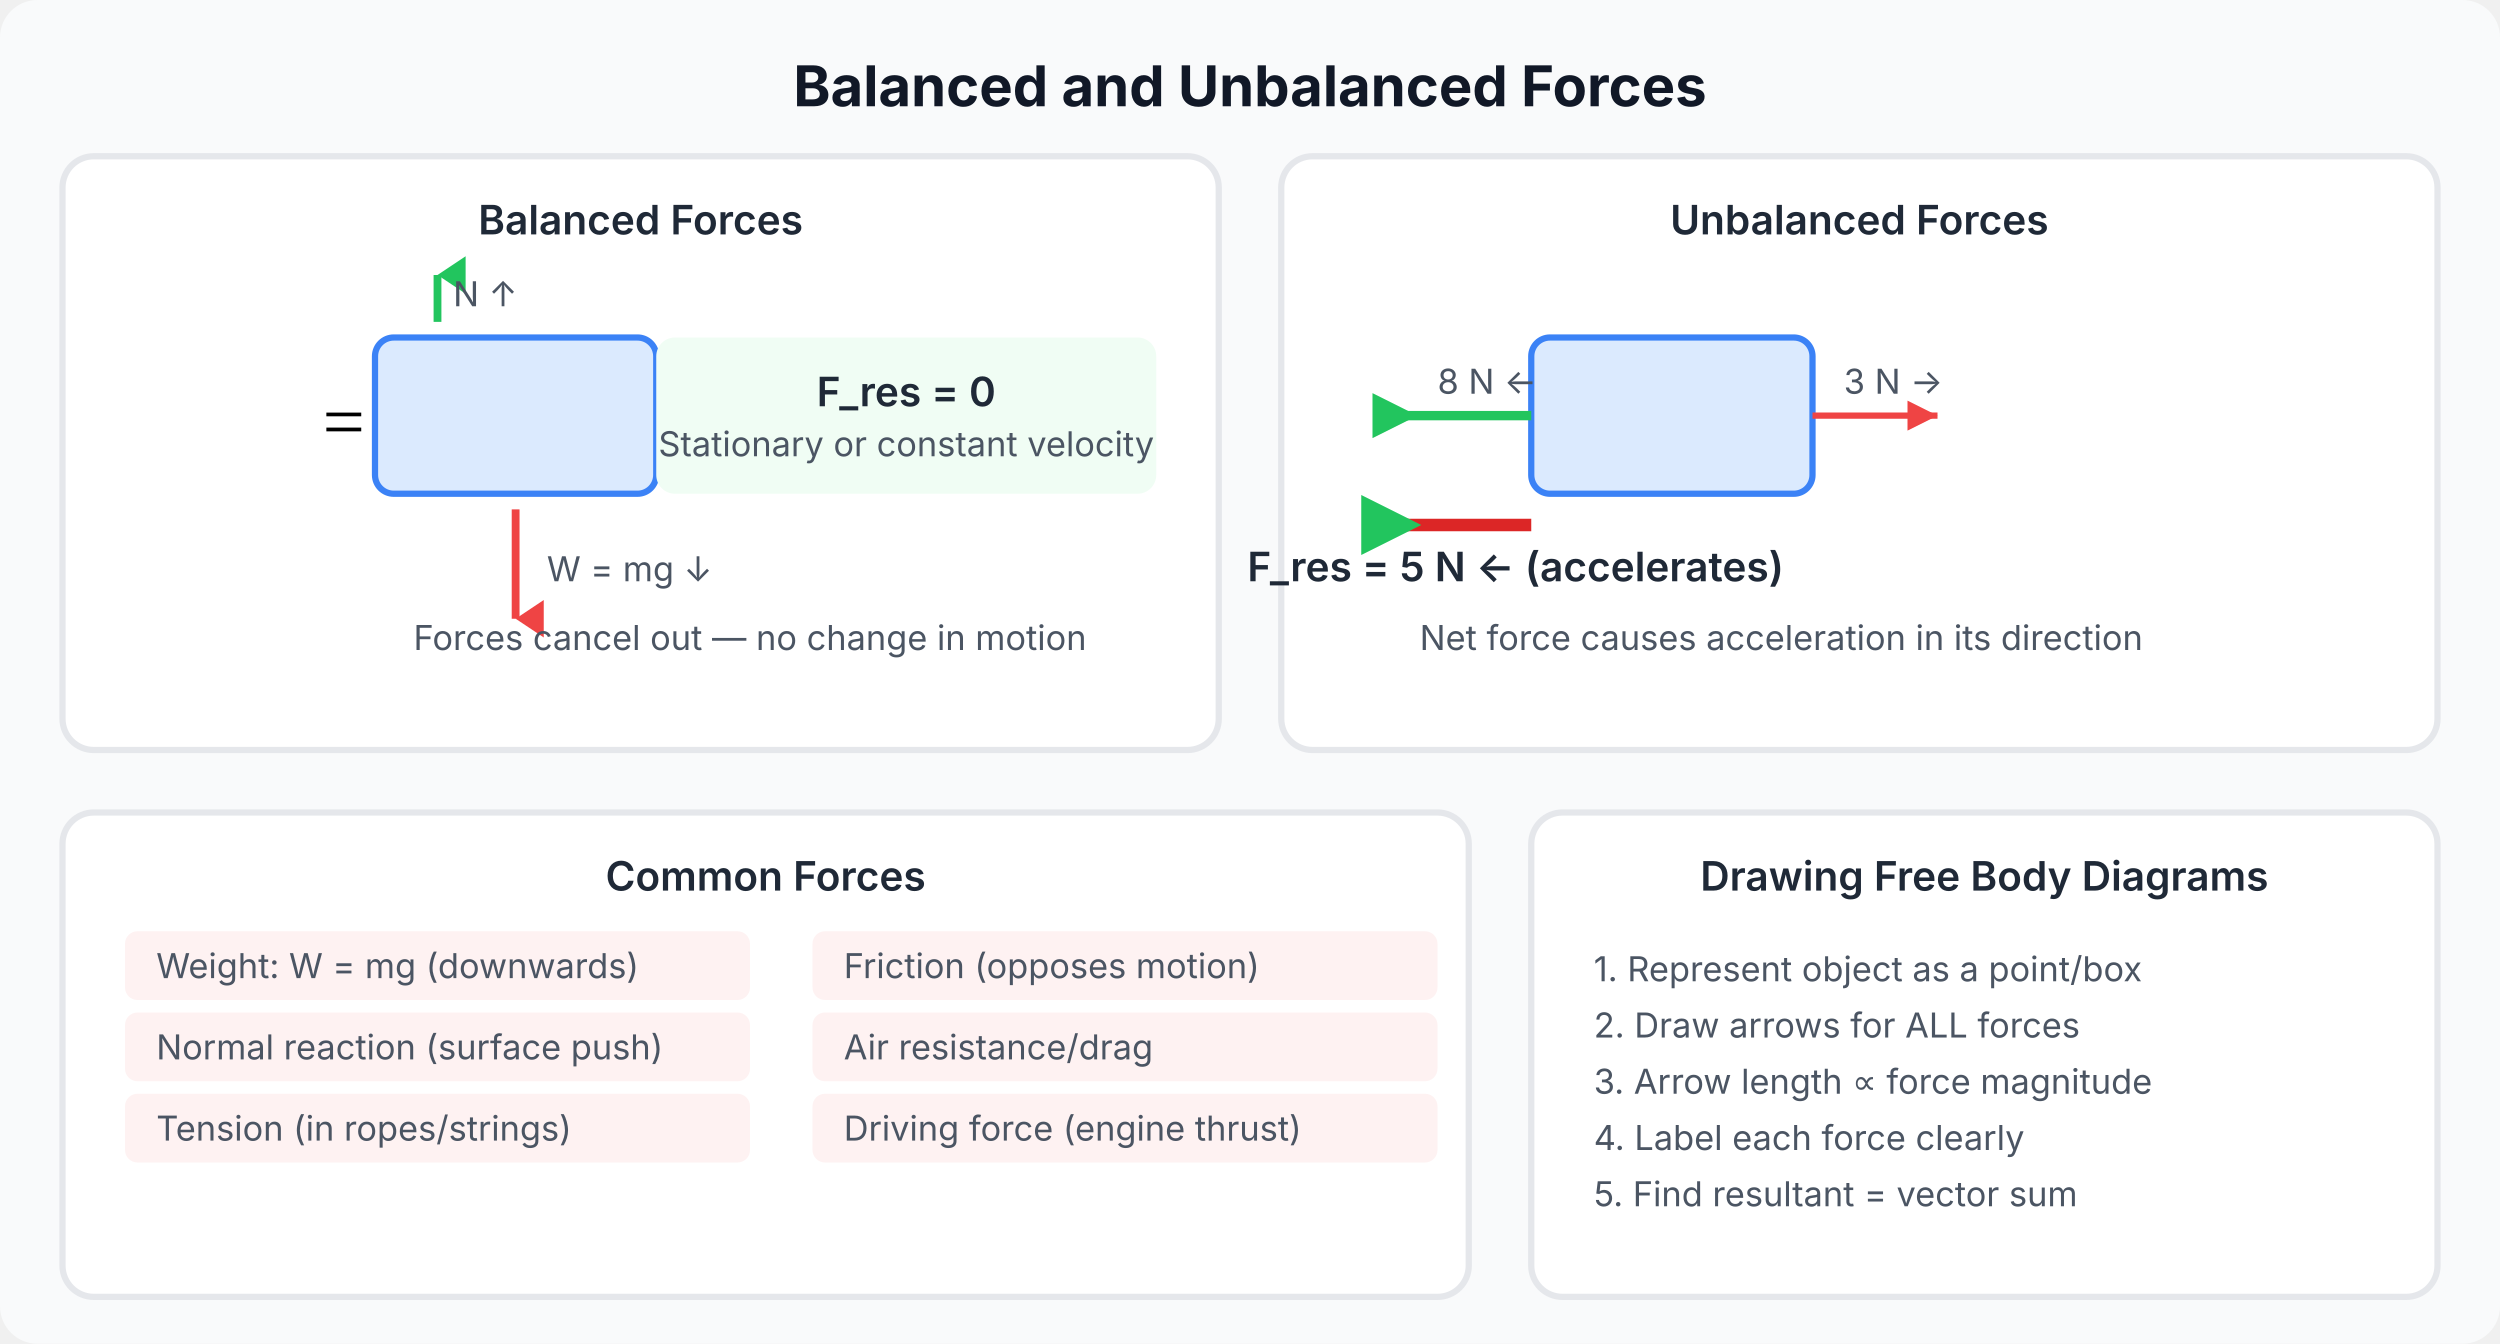
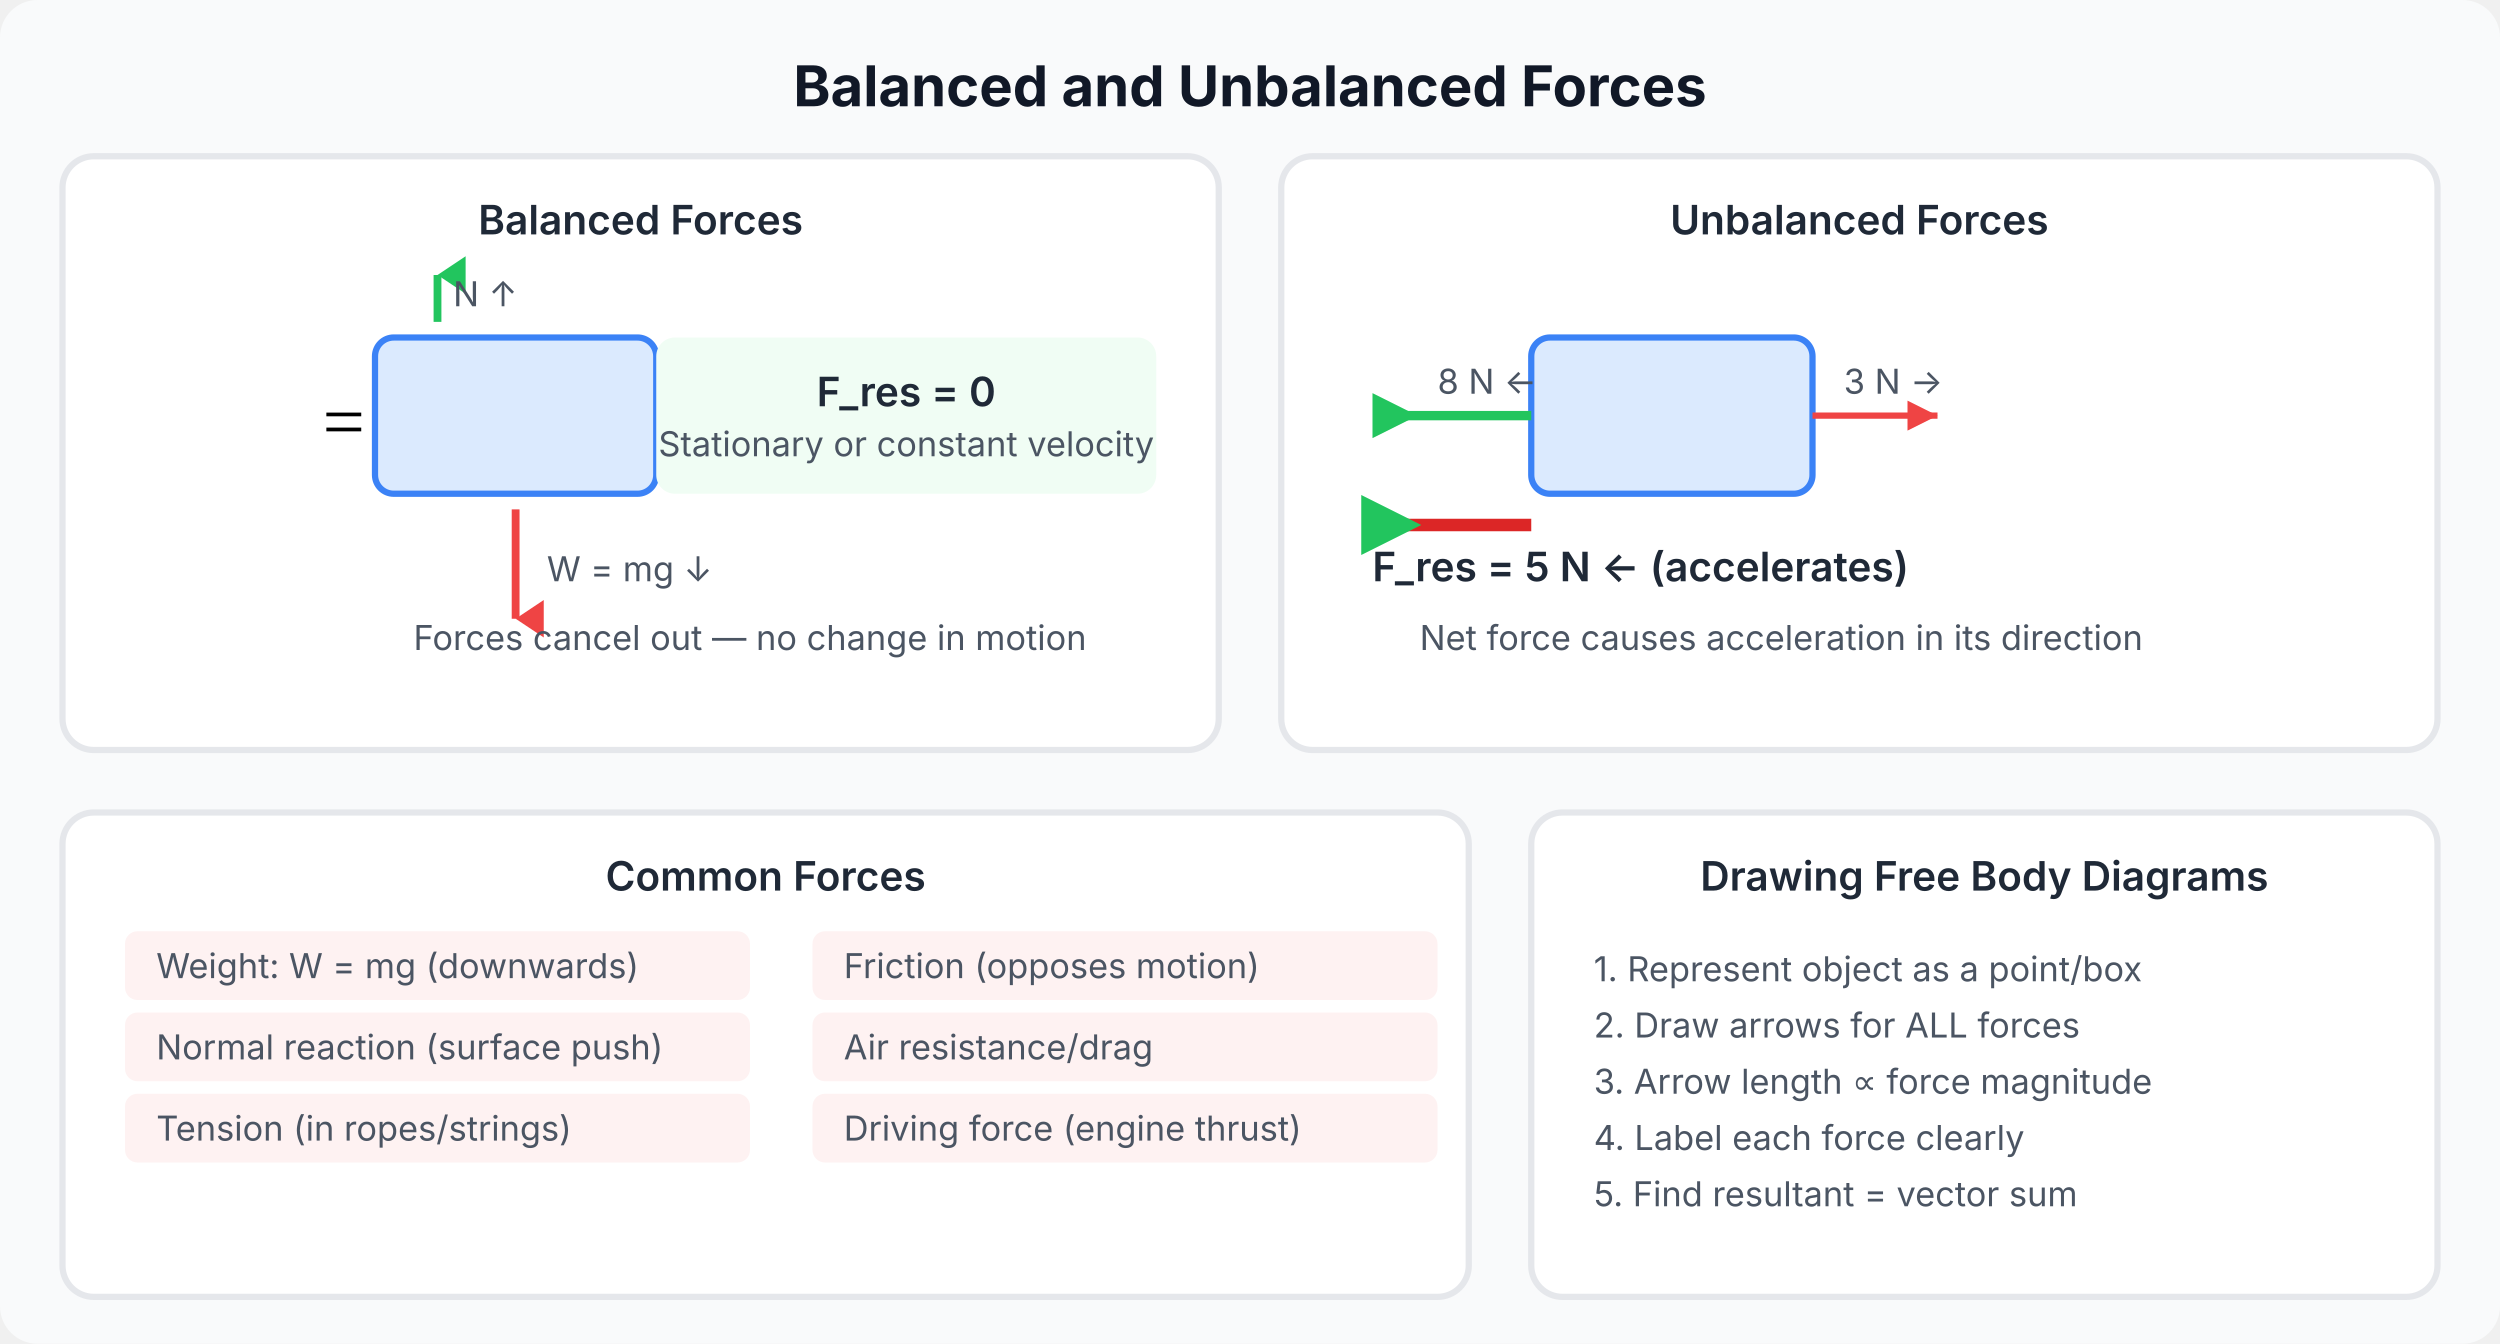
<svg xmlns="http://www.w3.org/2000/svg" viewBox="0 0 800 430" role="img" aria-labelledby="title desc">
  <defs>
    <style>
      .title { font-family: system-ui, -apple-system, BlinkMacSystemFont, sans-serif; font-size: 18px; font-weight: 700; fill: #111827; }
      .label { font-family: system-ui, -apple-system, BlinkMacSystemFont, sans-serif; font-size: 13px; font-weight: 600; fill: #1f2937; }
      .sublabel { font-family: system-ui, -apple-system, BlinkMacSystemFont, sans-serif; font-size: 11px; fill: #4b5563; }
      .line { stroke: #6b7280; stroke-width: 1.5; fill: none; }
      .box { fill: #ffffff; stroke: #e5e7eb; stroke-width: 2; }
    </style>
  </defs>
  <rect width="800" height="430" fill="#f9fafb" rx="12" />
  <text x="400" y="34" text-anchor="middle" class="title">Balanced and Unbalanced Forces</text>
  <rect x="20" y="50" width="370" height="190" rx="10" class="box" />
  <text x="205" y="75" text-anchor="middle" class="label" fill="#22c55e">Balanced Forces</text>
  <g transform="translate(40, 88)">
    <rect x="80" y="20" width="90" height="50" rx="6" fill="#dbeafe" stroke="#3b82f6" stroke-width="2" />
    <line x1="125" y1="75" x2="125" y2="110" stroke="#ef4444" stroke-width="2.5" marker-end="url(#arrD2)" />
    <text x="135" y="98" class="sublabel" fill="#dc2626">W = mg ↓</text>
    <line x1="100" y1="15" x2="100" y2="0" stroke="#22c55e" stroke-width="2.5" marker-end="url(#arrU)" />
    <text x="105" y="10" class="sublabel" fill="#22c55e">N ↑</text>
    <text x="70" y="55" text-anchor="middle" class="formula" font-size="24">=</text>
    <rect x="170" y="20" width="160" height="50" rx="6" fill="#f0fdf4" />
    <text x="250" y="42" text-anchor="middle" class="label" fill="#22c55e">F_res = 0</text>
    <text x="250" y="58" text-anchor="middle" class="sublabel">Stationary or constant velocity</text>
    <text x="200" y="120" text-anchor="middle" class="sublabel">Forces cancel out — no change in motion</text>
  </g>
  <rect x="410" y="50" width="370" height="190" rx="10" class="box" />
  <text x="595" y="75" text-anchor="middle" class="label" fill="#dc2626">Unbalanced Forces</text>
  <g transform="translate(430, 88)">
    <rect x="60" y="20" width="90" height="50" rx="6" fill="#dbeafe" stroke="#3b82f6" stroke-width="2" />
    <line x1="60" y1="45" x2="20" y2="45" stroke="#22c55e" stroke-width="3" marker-end="url(#arrL2)" />
    <text x="30" y="38" class="sublabel" fill="#22c55e">8 N ←</text>
    <line x1="150" y1="45" x2="190" y2="45" stroke="#ef4444" stroke-width="2" marker-end="url(#arrR2)" />
    <text x="160" y="38" class="sublabel" fill="#dc2626">3 N →</text>
    <line x1="60" y1="80" x2="20" y2="80" stroke="#dc2626" stroke-width="4" marker-end="url(#arrL2)" />
-     <text x="55" y="98" text-anchor="middle" class="label" fill="#dc2626">F_res = 5 N ← (accelerates)</text>
+     <text x="95" y="98" text-anchor="middle" class="label" fill="#dc2626">F_res = 5 N ← (accelerates)</text>
    <text x="140" y="120" text-anchor="middle" class="sublabel">Net force causes acceleration in its direction</text>
  </g>
  <marker id="arrD2" viewBox="0 0 10 10" refX="5" refY="8" markerWidth="6" markerHeight="6" orient="auto">
    <path d="M1,2 L5,8 L9,2" fill="#ef4444" />
  </marker>
  <marker id="arrU" viewBox="0 0 10 10" refX="5" refY="2" markerWidth="6" markerHeight="6" orient="auto">
    <path d="M1,8 L5,2 L9,8" fill="#22c55e" />
  </marker>
  <marker id="arrR2" viewBox="0 0 10 10" refX="8" refY="5" markerWidth="6" markerHeight="6" orient="auto">
    <path d="M0,1 L8,5 L0,9" fill="#ef4444" />
  </marker>
  <marker id="arrL2" viewBox="0 0 10 10" refX="2" refY="5" markerWidth="6" markerHeight="6" orient="auto">
    <path d="M8,1 L0,5 L8,9" fill="#22c55e" />
  </marker>
  <rect x="20" y="260" width="450" height="155" rx="10" class="box" />
  <text x="245" y="285" text-anchor="middle" class="label">Common Forces</text>
  <g transform="translate(40, 298)">
    <rect x="0" y="0" width="200" height="22" rx="4" fill="#fef2f2" />
    <text x="10" y="15" class="sublabel">Weight: W = mg (downwards)</text>
    <rect x="0" y="26" width="200" height="22" rx="4" fill="#fef2f2" />
    <text x="10" y="41" class="sublabel">Normal reaction (surface push)</text>
    <rect x="0" y="52" width="200" height="22" rx="4" fill="#fef2f2" />
    <text x="10" y="67" class="sublabel">Tension (in ropes/strings)</text>
    <rect x="220" y="0" width="200" height="22" rx="4" fill="#fef2f2" />
    <text x="230" y="15" class="sublabel">Friction (opposes motion)</text>
    <rect x="220" y="26" width="200" height="22" rx="4" fill="#fef2f2" />
    <text x="230" y="41" class="sublabel">Air resistance/drag</text>
    <rect x="220" y="52" width="200" height="22" rx="4" fill="#fef2f2" />
    <text x="230" y="67" class="sublabel">Driving force (engine thrust)</text>
  </g>
  <rect x="490" y="260" width="290" height="155" rx="10" class="box" />
  <text x="635" y="285" text-anchor="middle" class="label">Drawing Free Body Diagrams</text>
  <g transform="translate(510, 300)">
    <text x="0" y="14" class="sublabel">1. Represent object as a point/box</text>
    <text x="0" y="32" class="sublabel">2. Draw arrows for ALL forces</text>
    <text x="0" y="50" class="sublabel">3. Arrow length ∝ force magnitude</text>
    <text x="0" y="68" class="sublabel">4. Label each force clearly</text>
    <text x="0" y="86" class="sublabel">5. Find resultant = vector sum</text>
  </g>
</svg>
